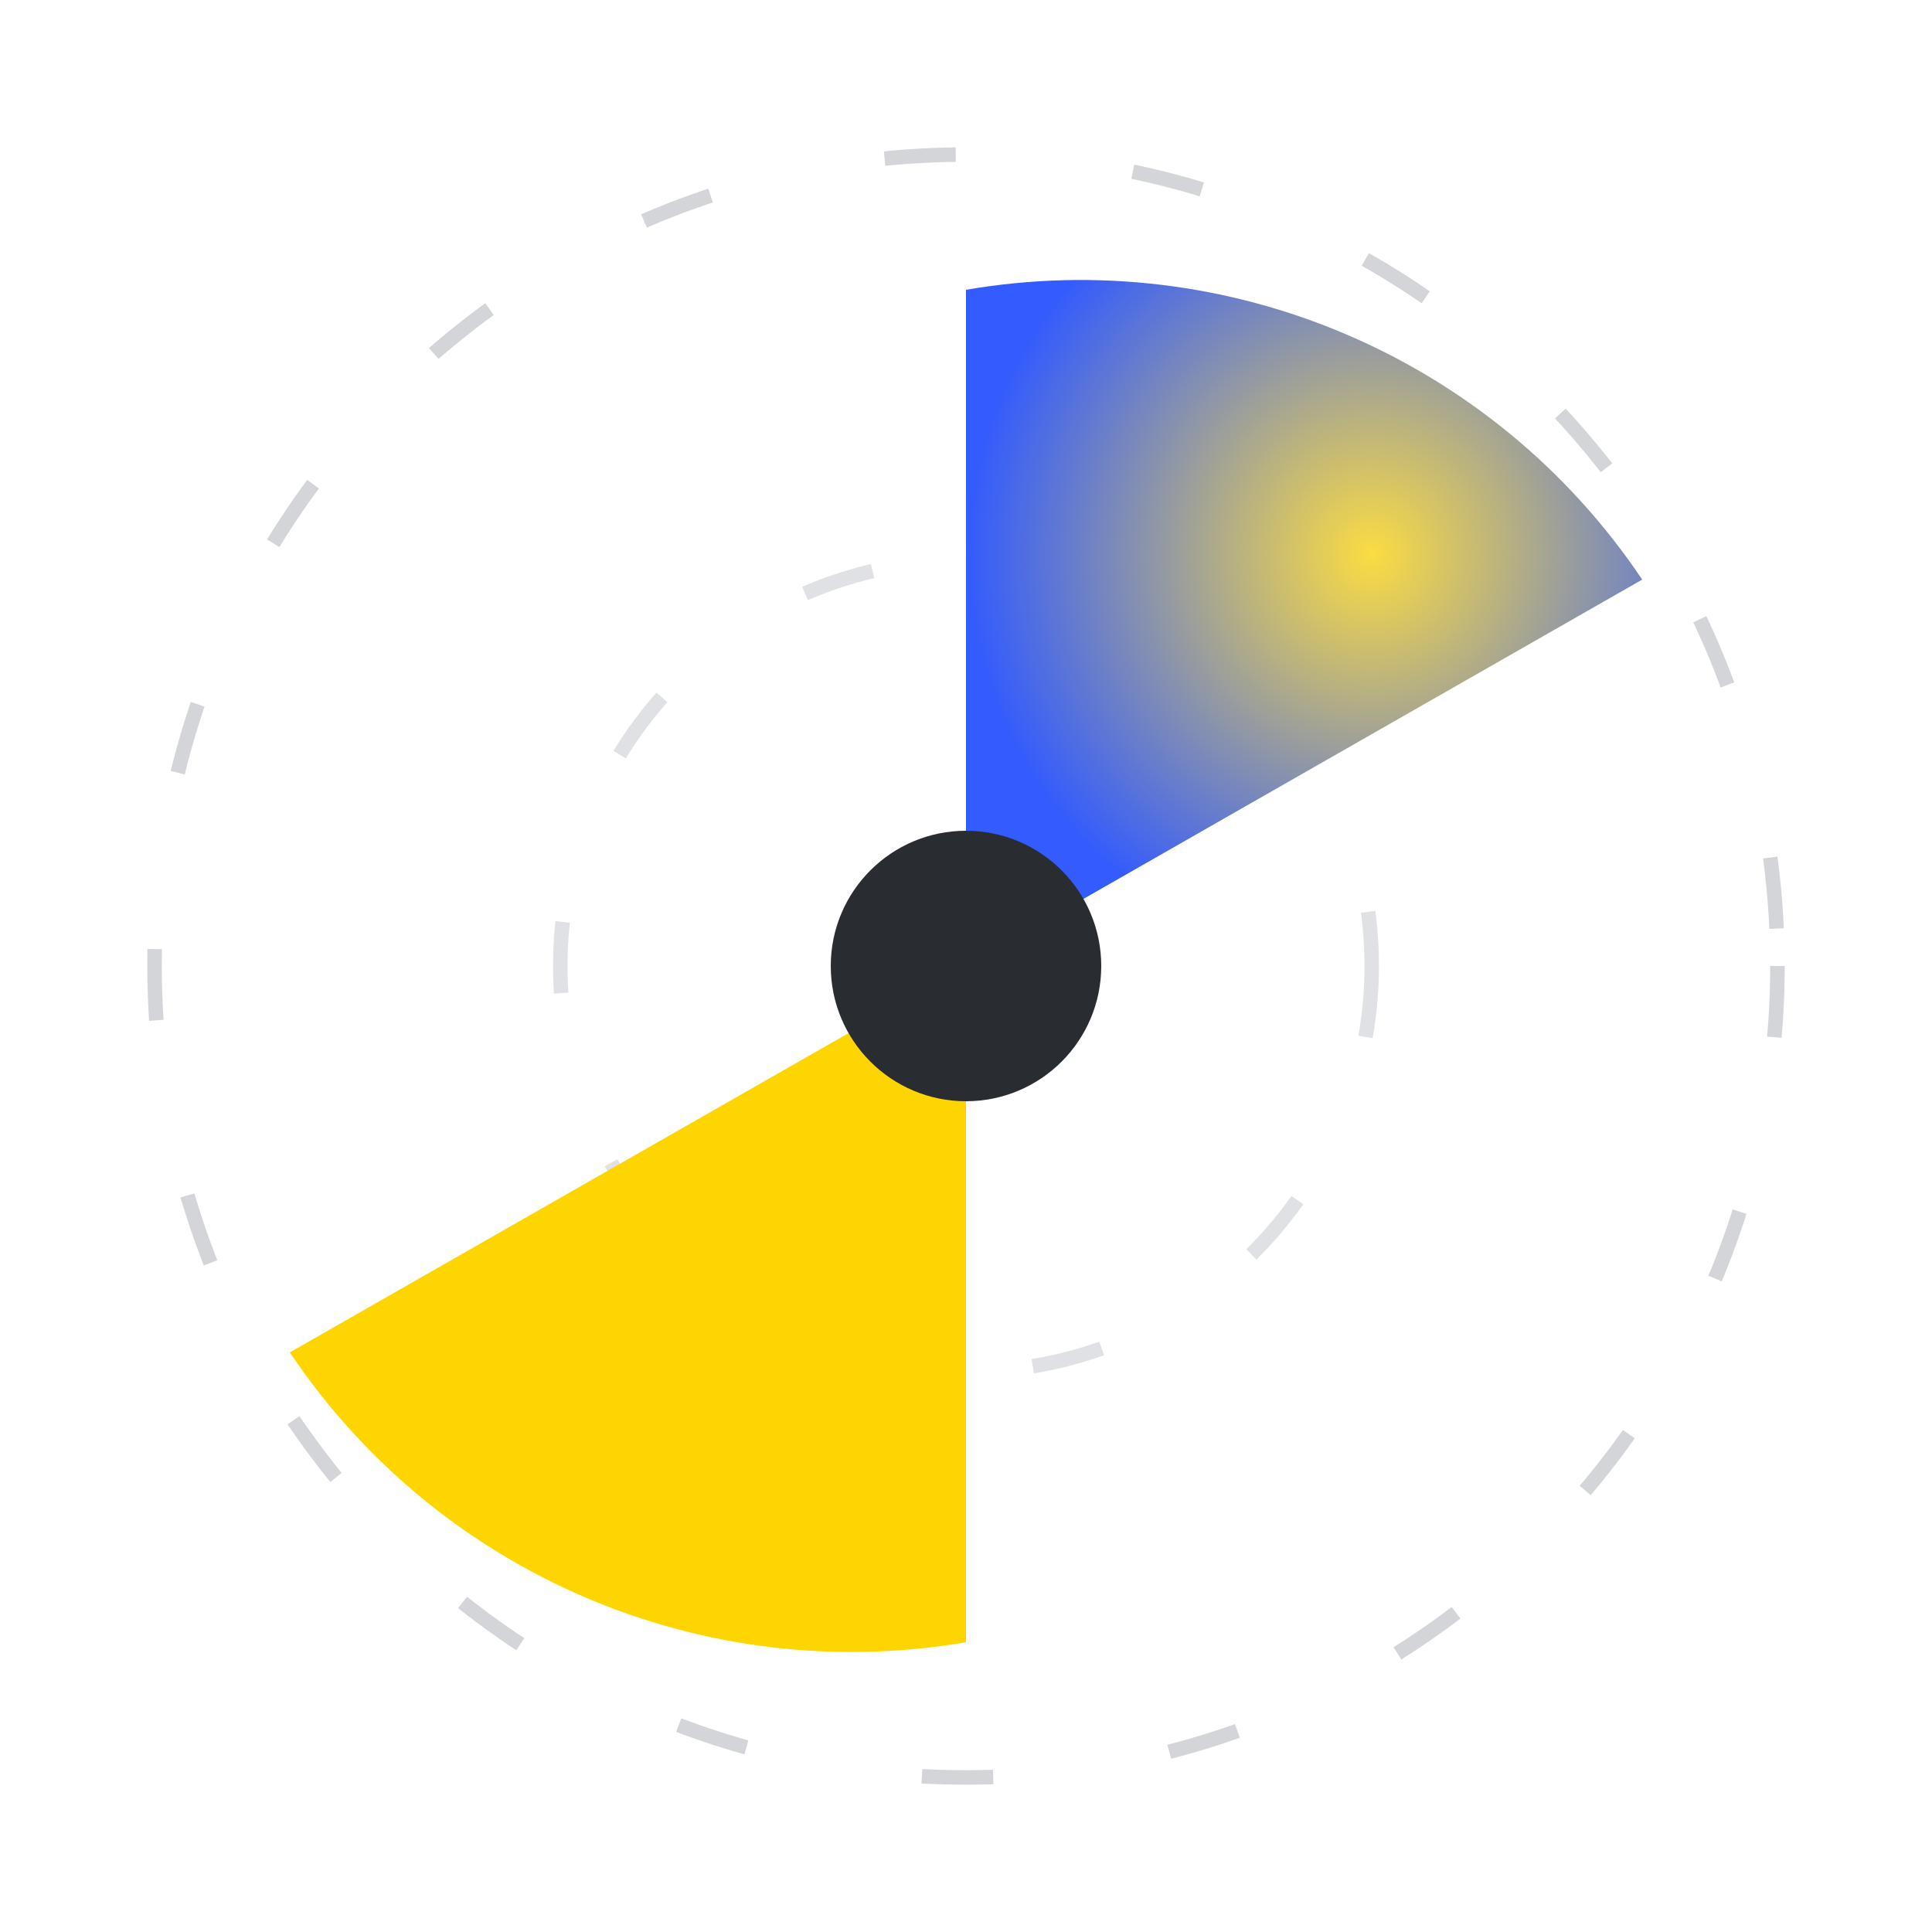
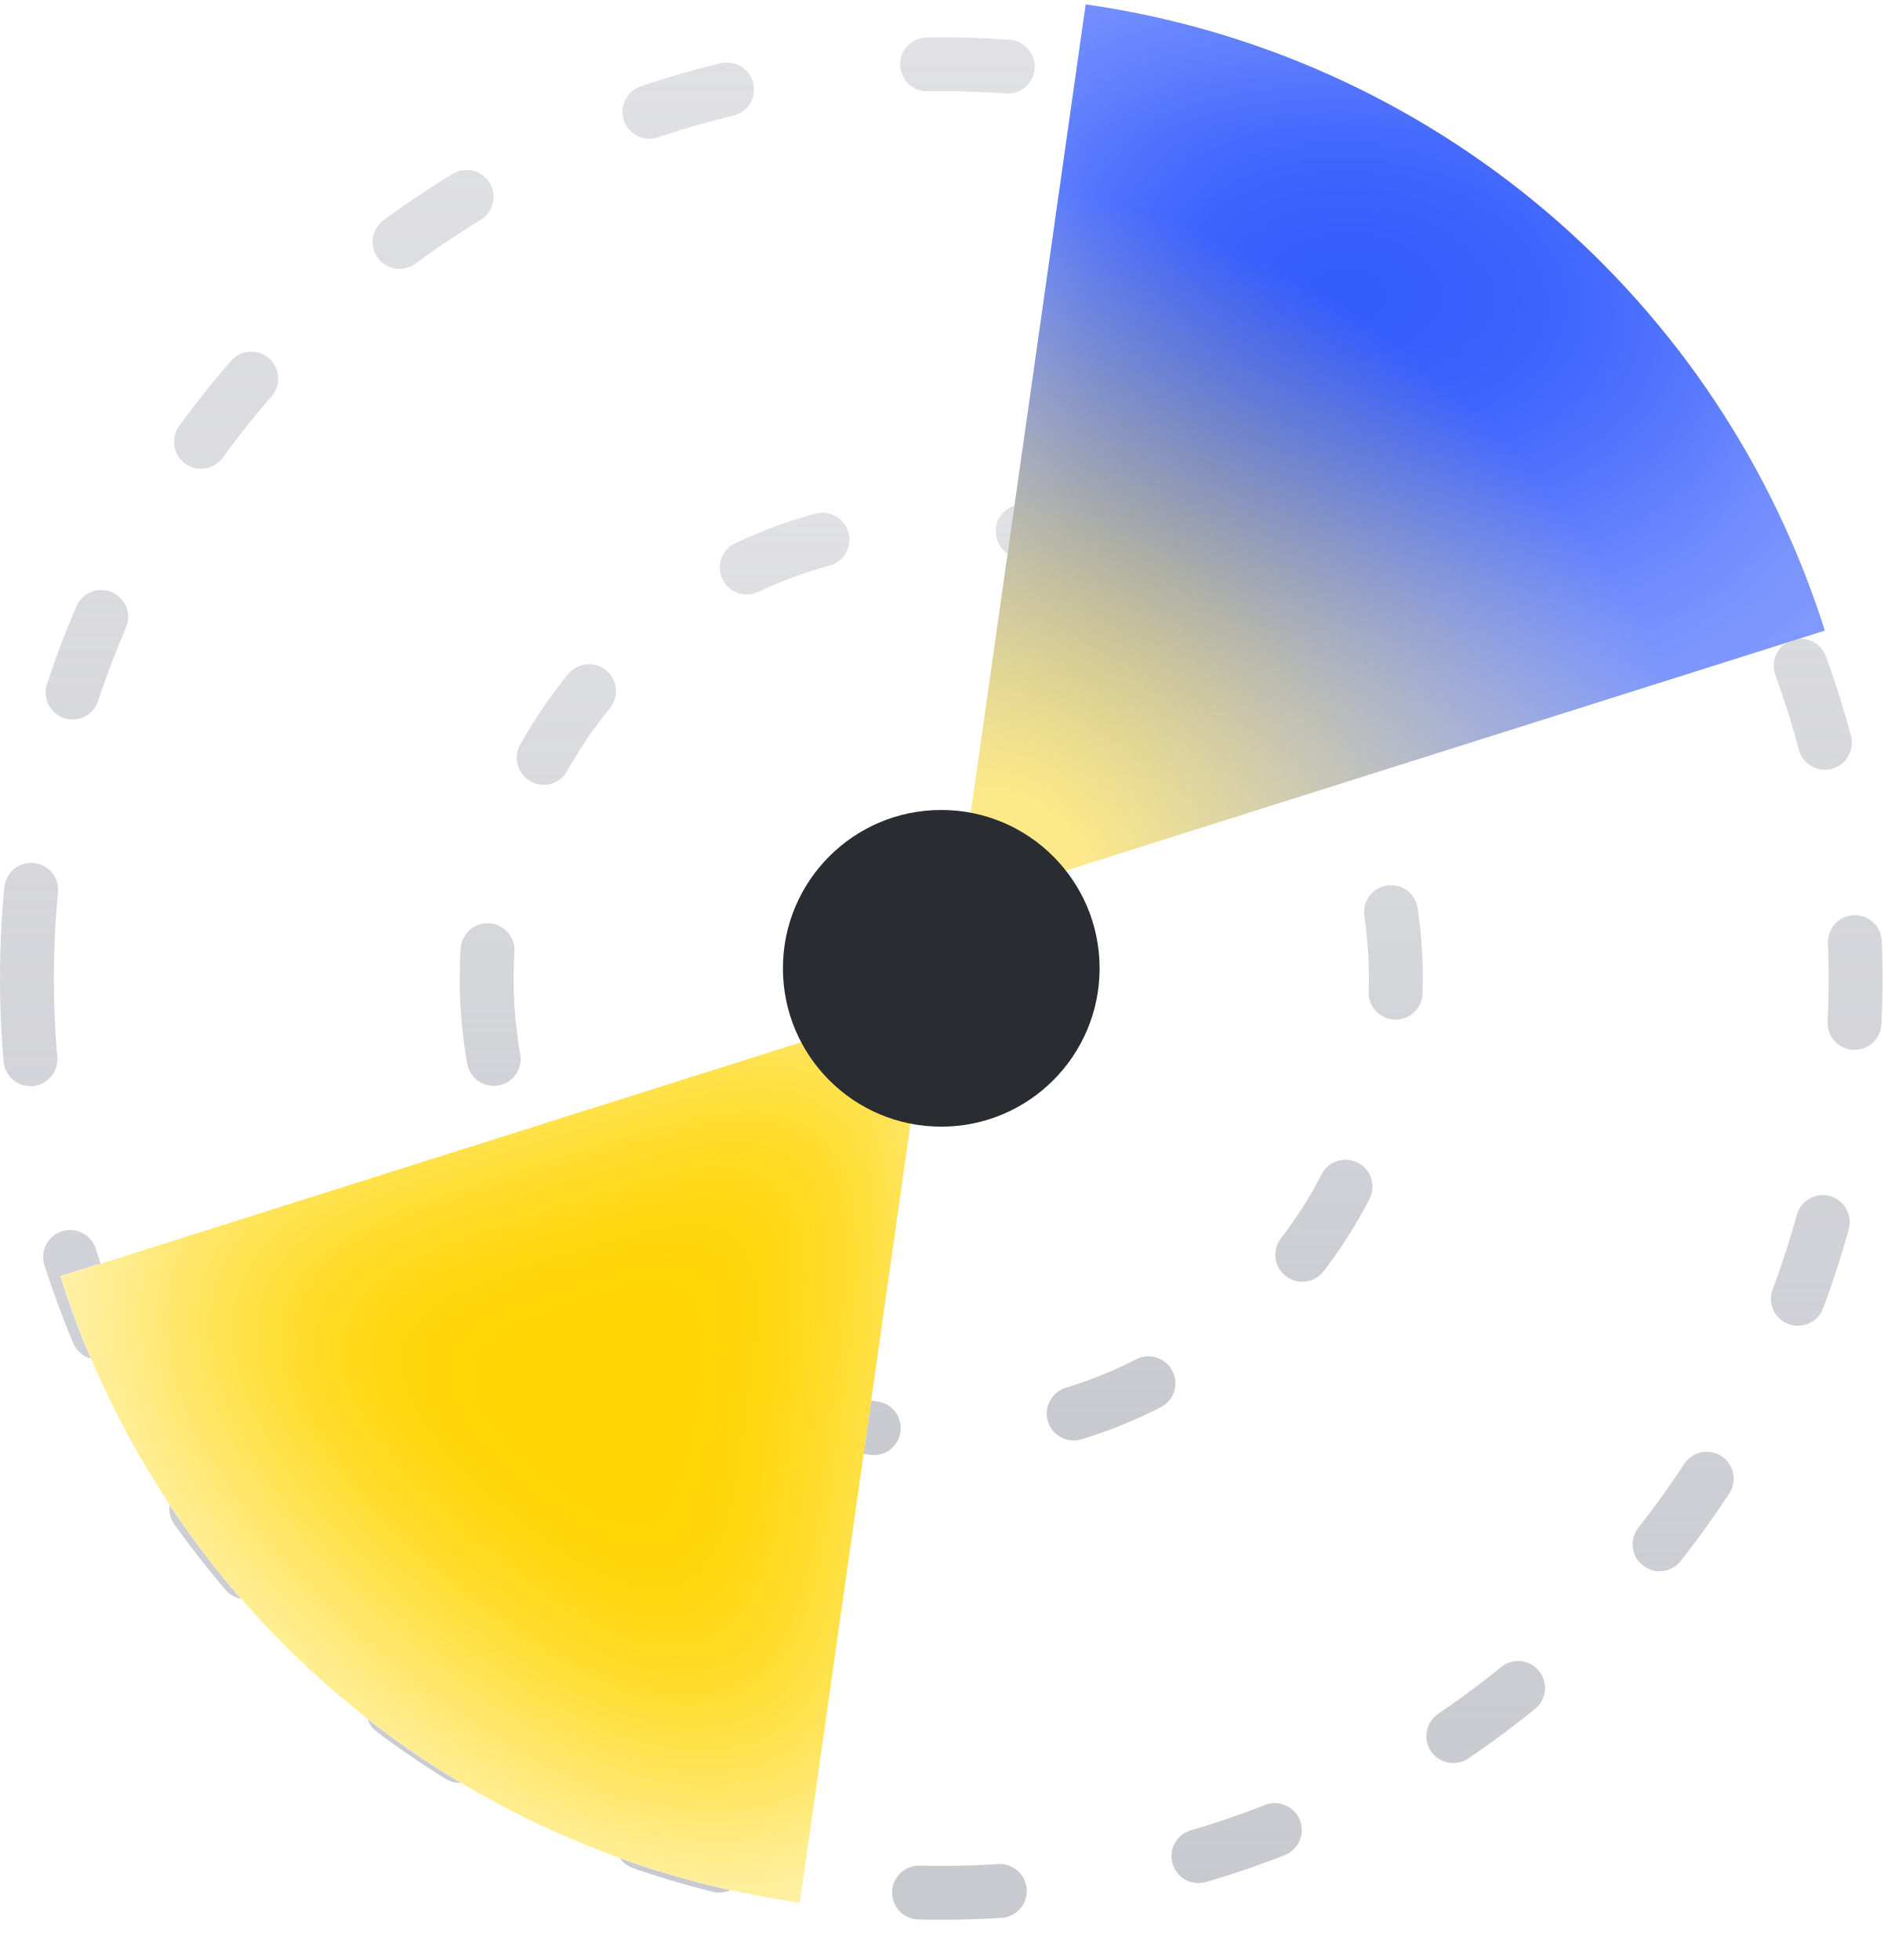
- <svg xmlns="http://www.w3.org/2000/svg" viewBox="0 0 200 200" width="200" height="200">
+ <svg xmlns="http://www.w3.org/2000/svg" width="172" height="179" viewBox="0 0 172 179" fill="none">
  <defs>
-     <radialGradient id="wedge-grad" cx="60%" cy="40%" r="60%">
-       <stop offset="0%" stop-color="#FBDC42" />
-       <stop offset="100%" stop-color="#335BFD" />
+     <filter id="filter0_i" x="5.538" y="86.529" width="84.191" height="87.229" filterUnits="userSpaceOnUse" color-interpolation-filters="sRGB">
+       <feFlood flood-opacity="0" result="BackgroundImageFix" />
+       <feBlend mode="normal" in="SourceGraphic" in2="BackgroundImageFix" result="shape" />
+       <feColorMatrix in="SourceAlpha" type="matrix" values="0 0 0 0 0 0 0 0 0 0 0 0 0 0 0 0 0 0 127 0" result="hardAlpha" />
+       <feOffset dx="5" dy="-5" />
+       <feGaussianBlur stdDeviation="11.25" />
+       <feComposite in2="hardAlpha" operator="arithmetic" k2="-1" k3="1" />
+       <feColorMatrix type="matrix" values="0 0 0 0 1 0 0 0 0 1 0 0 0 0 1 0 0 0 0.75 0" />
+       <feBlend mode="normal" in2="shape" result="effect1_innerShadow" />
+     </filter>
+     <filter id="filter1_i" x="87.46" y="-16.6" width="79.191" height="99.229" filterUnits="userSpaceOnUse" color-interpolation-filters="sRGB">
+       <feFlood flood-opacity="0" result="BackgroundImageFix" />
+       <feBlend mode="normal" in="SourceGraphic" in2="BackgroundImageFix" result="shape" />
+       <feColorMatrix in="SourceAlpha" type="matrix" values="0 0 0 0 0 0 0 0 0 0 0 0 0 0 0 0 0 0 127 0" result="hardAlpha" />
+       <feOffset dy="-17" />
+       <feGaussianBlur stdDeviation="12.8" />
+       <feComposite in2="hardAlpha" operator="arithmetic" k2="-1" k3="1" />
+       <feColorMatrix type="matrix" values="0 0 0 0 1 0 0 0 0 1 0 0 0 0 1 0 0 0 0.4 0" />
+       <feBlend mode="normal" in2="shape" result="effect1_innerShadow" />
+     </filter>
+     <linearGradient id="ring_inner" x1="85.96" y1="47.849" x2="85.96" y2="130.883" gradientUnits="userSpaceOnUse">
+       <stop stop-color="#C9CAD0" stop-opacity="0.57" />
+       <stop offset="1" stop-color="#C9CAD0" />
+     </linearGradient>
+     <linearGradient id="ring_outer" x1="85.96" y1="5.866" x2="85.96" y2="172.866" gradientUnits="userSpaceOnUse">
+       <stop stop-color="#C9CAD0" stop-opacity="0.57" />
+       <stop offset="1" stop-color="#C9CAD0" />
+     </linearGradient>
+     <radialGradient id="wedge_grad" cx="0" cy="0" r="1" gradientUnits="userSpaceOnUse" gradientTransform="translate(90.955 80.5) rotate(-52.289) scale(61.307 71.0)">
+       <stop offset="0.063" stop-color="#FBDC42" />
+       <stop offset="0.124" stop-color="#FBDC42" />
+       <stop offset="1" stop-color="#335BFD" />
    </radialGradient>
  </defs>
-   <circle cx="100" cy="100" r="84" fill="none" stroke="#C9CAD0" stroke-width="1.5" stroke-dasharray="7.38 18.45" opacity="0.8" />
-   <circle cx="100" cy="100" r="42" fill="none" stroke="#C9CAD0" stroke-width="1.5" stroke-dasharray="7.38 18.45" opacity="0.57" />
-   <path d="M100,100 L30,140 A70,70 0 0,0 100,170 Z" fill="#FFD500" />
-   <path d="M100,100 L170,60 A70,70 0 0,0 100,30 Z" fill="url(#wedge-grad)" />
-   <circle cx="100" cy="100" r="14" fill="#292D32" />
+   <path d="M44.443 89.366C44.443 112.295 63.031 130.883 85.96 130.883C108.889 130.883 127.476 112.295 127.476 89.366C127.476 66.437 108.889 47.849 85.96 47.849C63.031 47.849 44.443 66.437 44.443 89.366Z" stroke="url(#ring_inner)" stroke-width="4.92" stroke-linecap="round" stroke-dasharray="7.38 18.45" />
+   <path d="M2.46 89.366C2.46 135.481 39.844 172.866 85.96 172.866C132.075 172.866 169.459 135.481 169.459 89.366C169.459 43.251 132.075 5.866 85.96 5.866C39.844 5.866 2.46 43.251 2.46 89.366Z" stroke="url(#ring_outer)" stroke-width="4.92" stroke-linecap="round" stroke-dasharray="7.38 18.45" />
+   <g filter="url(#filter0_i)">
+     <path d="M5.538 116.567C10.257 131.492 19.097 144.78 31.04 154.899C42.983 165.017 57.543 171.555 73.04 173.758L84.729 91.529Z" fill="#FFD500" />
+   </g>
+   <g filter="url(#filter1_i)">
+     <path d="M166.651 57.591C161.932 42.666 153.092 29.378 141.149 19.26C129.206 9.141 114.646 2.603 99.149 0.4L87.46 82.63Z" fill="url(#wedge_grad)" />
+   </g>
+   <path d="M71.499 88.433C71.499 80.447 77.973 73.972 85.96 73.972C93.946 73.972 100.42 80.447 100.42 88.433C100.42 96.42 93.946 102.894 85.96 102.894C77.973 102.894 71.499 96.42 71.499 88.433Z" fill="#292D32" />
</svg>
